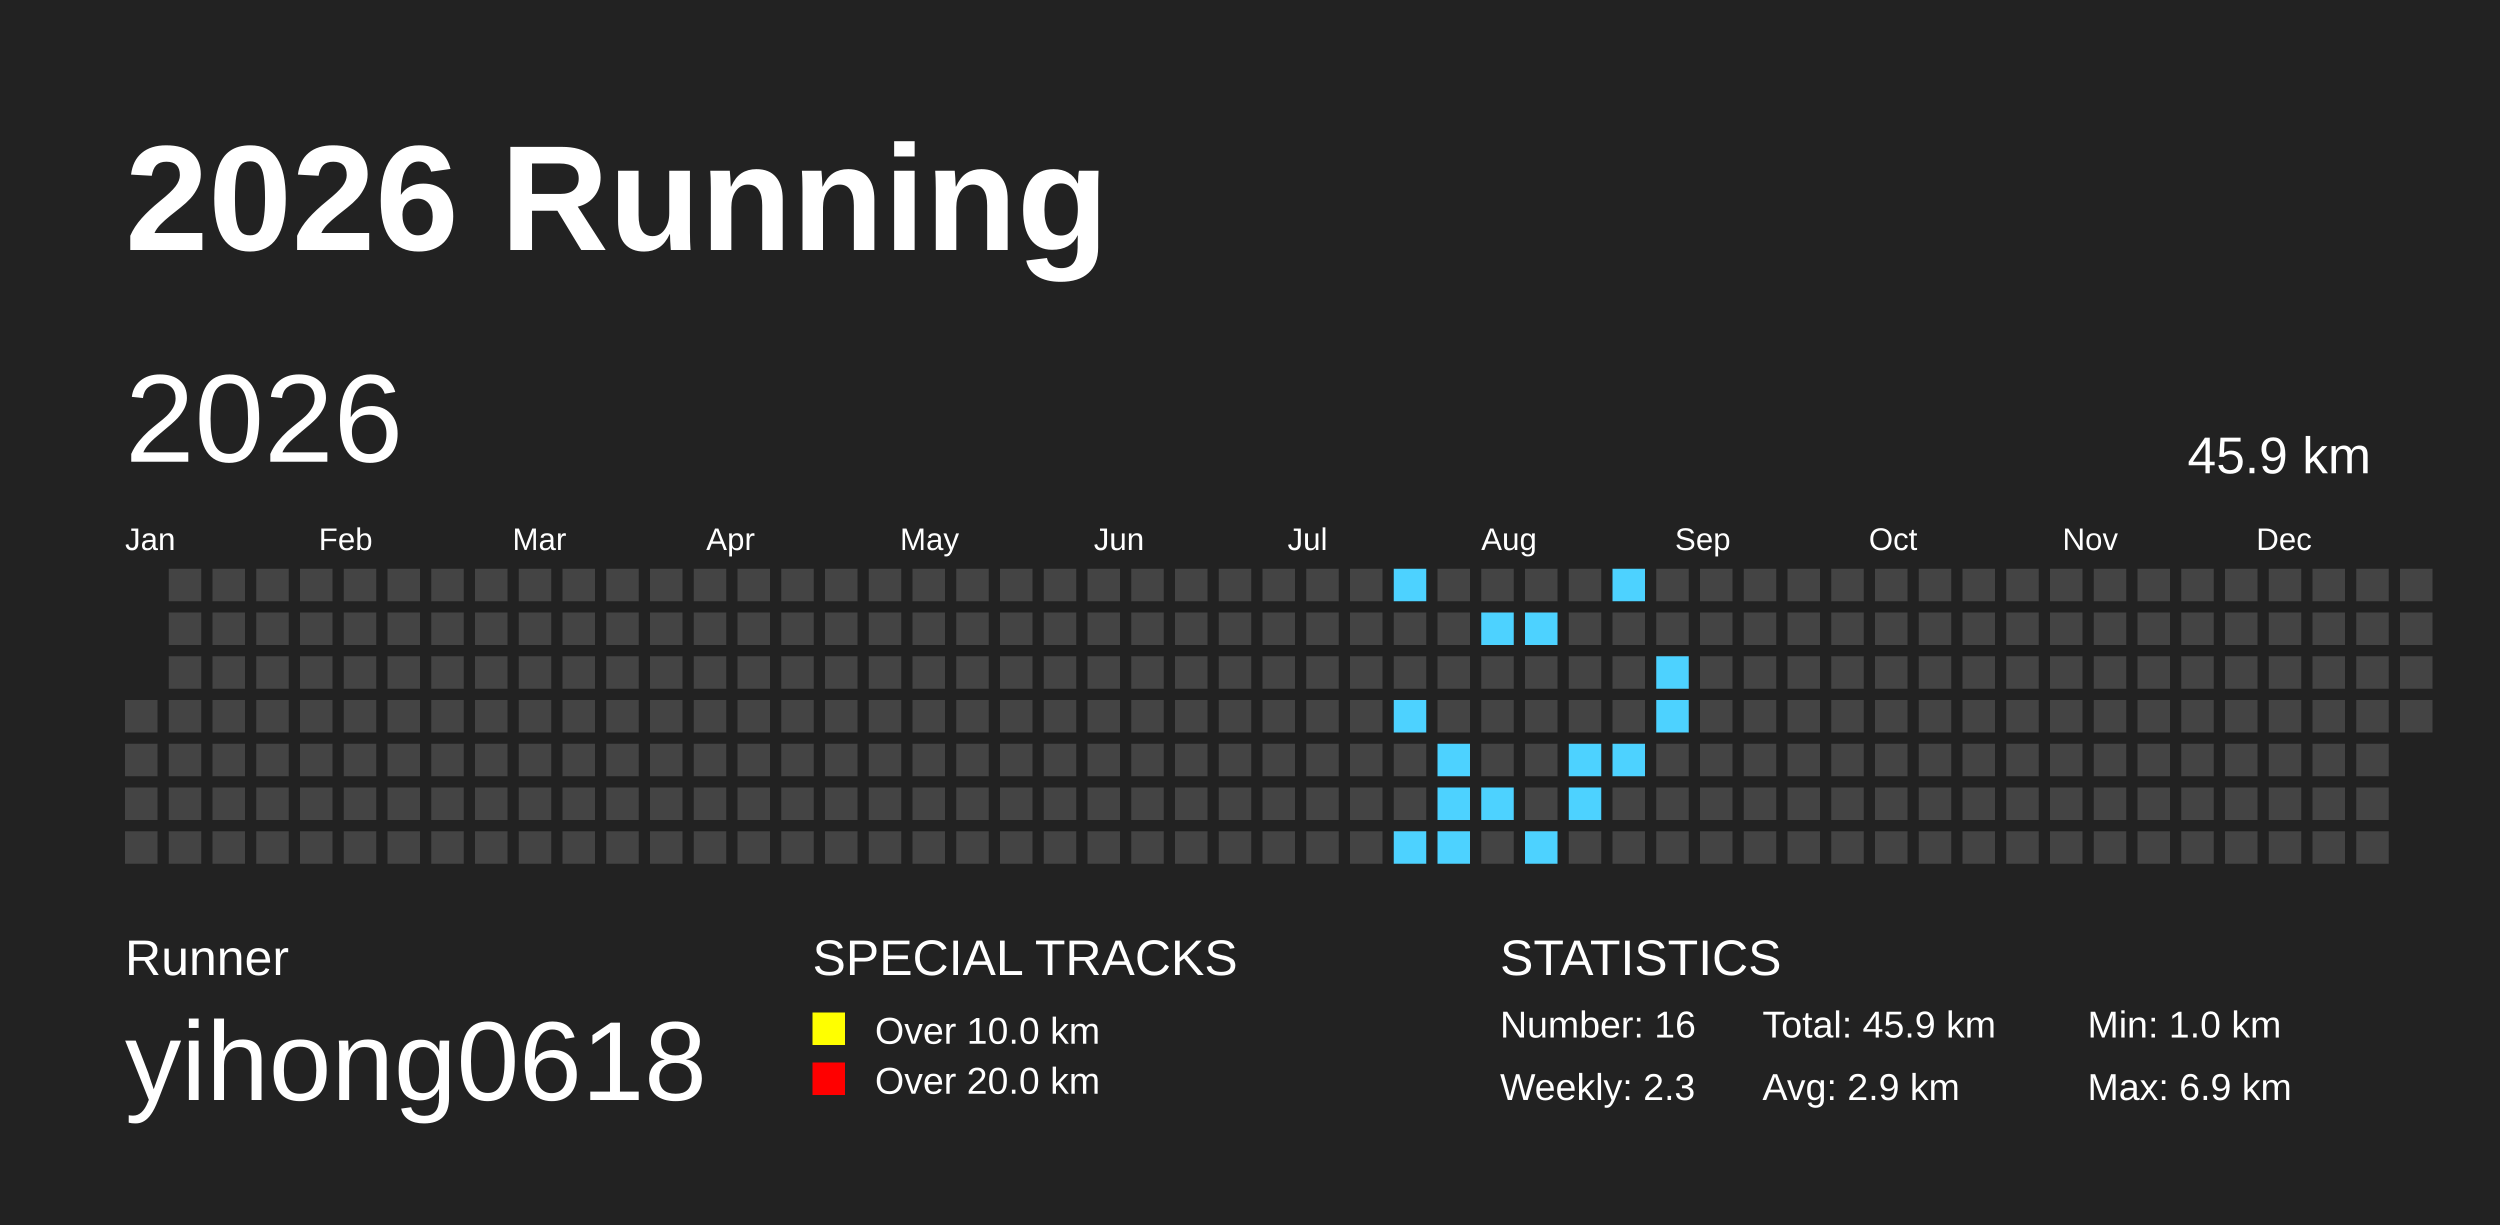
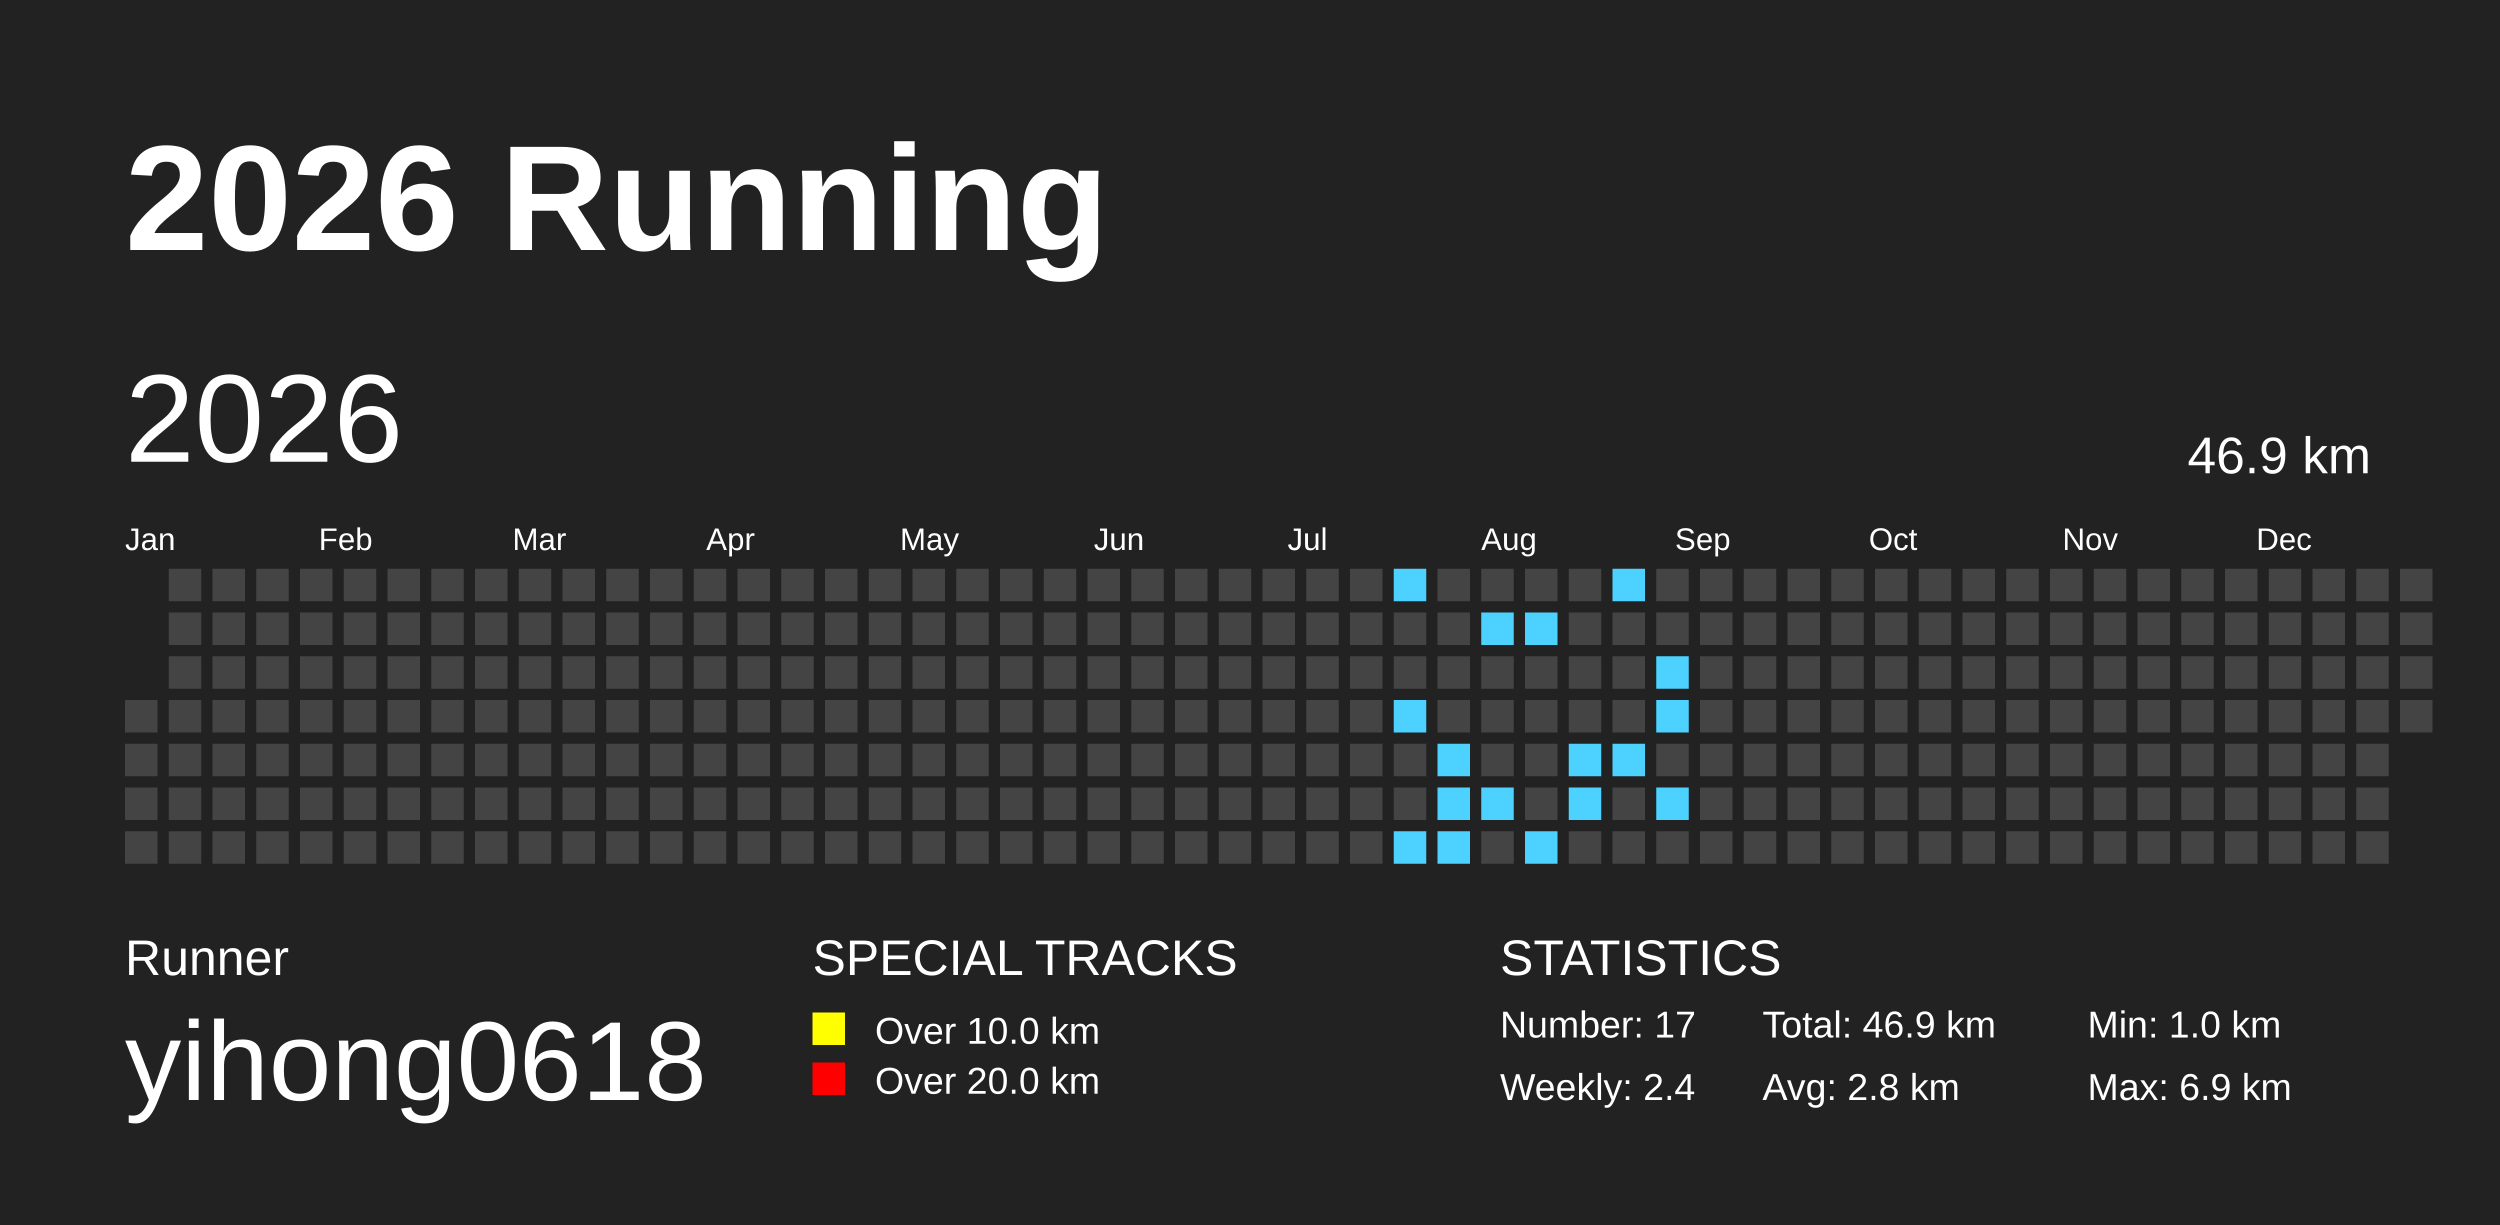
<svg xmlns="http://www.w3.org/2000/svg" baseProfile="full" height="98mm" version="1.1" viewBox="0,0,200,98" width="200mm">
  <defs />
  <rect fill="#222222" height="98" width="200" x="0" y="0" />
  <text fill="#FFFFFF" style="font-size:12px; font-family:Arial; font-weight:bold;" x="10" y="20">2026 Running</text>
  <text fill="#FFFFFF" style="font-size:4px; font-family:Arial" x="10" y="78">Runner</text>
  <text fill="#FFFFFF" style="font-size:9px; font-family:Arial" x="10" y="88">yihong0618</text>
  <text fill="#FFFFFF" style="font-size:4px; font-family:Arial" x="65" y="78">SPECIAL TRACKS</text>
  <rect fill="yellow" height="2.6" width="2.6" x="65" y="81" />
  <text fill="#FFFFFF" style="font-size:3px; font-family:Arial" x="70" y="83.5">Over 10.0 km</text>
  <rect fill="red" height="2.6" width="2.6" x="65" y="85" />
  <text fill="#FFFFFF" style="font-size:3px; font-family:Arial" x="70" y="87.5">Over 20.0 km</text>
  <text fill="#FFFFFF" style="font-size:4px; font-family:Arial" x="120" y="78">STATISTICS</text>
-   <text fill="#FFFFFF" style="font-size:3px; font-family:Arial" x="120" y="83">Number: 16</text>
-   <text fill="#FFFFFF" style="font-size:3px; font-family:Arial" x="120" y="88">Weekly: 2.3</text>
-   <text fill="#FFFFFF" style="font-size:3px; font-family:Arial" x="141" y="83">Total: 45.9 km</text>
-   <text fill="#FFFFFF" style="font-size:3px; font-family:Arial" x="141" y="88">Avg: 2.9 km</text>
+   <text fill="#FFFFFF" style="font-size:3px; font-family:Arial" x="120" y="83">Number: 17</text>
+   <text fill="#FFFFFF" style="font-size:3px; font-family:Arial" x="120" y="88">Weekly: 2.4</text>
+   <text fill="#FFFFFF" style="font-size:3px; font-family:Arial" x="141" y="83">Total: 46.9 km</text>
+   <text fill="#FFFFFF" style="font-size:3px; font-family:Arial" x="141" y="88">Avg: 2.8 km</text>
  <text fill="#FFFFFF" style="font-size:3px; font-family:Arial" x="167" y="83">Min: 1.0 km</text>
  <text fill="#FFFFFF" style="font-size:3px; font-family:Arial" x="167" y="88">Max: 6.9 km</text>
  <text dominant-baseline="hanging" fill="#FFFFFF" style="font-size:10.0px; font-family:Arial;" x="10" y="30">2026</text>
-   <text dominant-baseline="hanging" fill="#FFFFFF" style="font-size:4.125px; font-family:Arial;" x="175" y="35">45.9 km</text>
+   <text dominant-baseline="hanging" fill="#FFFFFF" style="font-size:4.125px; font-family:Arial;" x="175" y="35">46.9 km</text>
  <text fill="#FFFFFF" style="font-size:2.5px; font-family:Arial" x="10.0" y="44">Jan</text>
  <text fill="#FFFFFF" style="font-size:2.5px; font-family:Arial" x="25.5" y="44">Feb</text>
  <text fill="#FFFFFF" style="font-size:2.5px; font-family:Arial" x="41.0" y="44">Mar</text>
  <text fill="#FFFFFF" style="font-size:2.5px; font-family:Arial" x="56.5" y="44">Apr</text>
  <text fill="#FFFFFF" style="font-size:2.5px; font-family:Arial" x="72.0" y="44">May</text>
  <text fill="#FFFFFF" style="font-size:2.5px; font-family:Arial" x="87.5" y="44">Jun</text>
  <text fill="#FFFFFF" style="font-size:2.5px; font-family:Arial" x="103.0" y="44">Jul</text>
  <text fill="#FFFFFF" style="font-size:2.5px; font-family:Arial" x="118.5" y="44">Aug</text>
  <text fill="#FFFFFF" style="font-size:2.5px; font-family:Arial" x="134.0" y="44">Sep</text>
  <text fill="#FFFFFF" style="font-size:2.5px; font-family:Arial" x="149.5" y="44">Oct</text>
  <text fill="#FFFFFF" style="font-size:2.5px; font-family:Arial" x="165.0" y="44">Nov</text>
  <text fill="#FFFFFF" style="font-size:2.5px; font-family:Arial" x="180.5" y="44">Dec</text>
  <rect fill="#444444" height="2.6" width="2.6" x="10.0" y="56.0" />
  <rect fill="#444444" height="2.6" width="2.6" x="10.0" y="59.5" />
  <rect fill="#444444" height="2.6" width="2.6" x="10.0" y="63.0" />
  <rect fill="#444444" height="2.6" width="2.6" x="10.0" y="66.5" />
  <rect fill="#444444" height="2.6" width="2.6" x="13.5" y="45.5" />
  <rect fill="#444444" height="2.6" width="2.6" x="13.5" y="49.0" />
  <rect fill="#444444" height="2.6" width="2.6" x="13.5" y="52.5" />
  <rect fill="#444444" height="2.6" width="2.6" x="13.5" y="56.0" />
  <rect fill="#444444" height="2.6" width="2.6" x="13.5" y="59.5" />
  <rect fill="#444444" height="2.6" width="2.6" x="13.5" y="63.0" />
  <rect fill="#444444" height="2.6" width="2.6" x="13.5" y="66.5" />
  <rect fill="#444444" height="2.6" width="2.6" x="17.0" y="45.5" />
  <rect fill="#444444" height="2.6" width="2.6" x="17.0" y="49.0" />
  <rect fill="#444444" height="2.6" width="2.6" x="17.0" y="52.5" />
  <rect fill="#444444" height="2.6" width="2.6" x="17.0" y="56.0" />
  <rect fill="#444444" height="2.6" width="2.6" x="17.0" y="59.5" />
  <rect fill="#444444" height="2.6" width="2.6" x="17.0" y="63.0" />
  <rect fill="#444444" height="2.6" width="2.6" x="17.0" y="66.5" />
  <rect fill="#444444" height="2.6" width="2.6" x="20.5" y="45.5" />
  <rect fill="#444444" height="2.6" width="2.6" x="20.5" y="49.0" />
  <rect fill="#444444" height="2.6" width="2.6" x="20.5" y="52.5" />
  <rect fill="#444444" height="2.6" width="2.6" x="20.5" y="56.0" />
  <rect fill="#444444" height="2.6" width="2.6" x="20.5" y="59.5" />
  <rect fill="#444444" height="2.6" width="2.6" x="20.5" y="63.0" />
  <rect fill="#444444" height="2.6" width="2.6" x="20.5" y="66.5" />
  <rect fill="#444444" height="2.6" width="2.6" x="24.0" y="45.5" />
  <rect fill="#444444" height="2.6" width="2.6" x="24.0" y="49.0" />
  <rect fill="#444444" height="2.6" width="2.6" x="24.0" y="52.5" />
  <rect fill="#444444" height="2.6" width="2.6" x="24.0" y="56.0" />
  <rect fill="#444444" height="2.6" width="2.6" x="24.0" y="59.5" />
  <rect fill="#444444" height="2.6" width="2.6" x="24.0" y="63.0" />
  <rect fill="#444444" height="2.6" width="2.6" x="24.0" y="66.5" />
  <rect fill="#444444" height="2.6" width="2.6" x="27.5" y="45.5" />
  <rect fill="#444444" height="2.6" width="2.6" x="27.5" y="49.0" />
  <rect fill="#444444" height="2.6" width="2.6" x="27.5" y="52.5" />
  <rect fill="#444444" height="2.6" width="2.6" x="27.5" y="56.0" />
  <rect fill="#444444" height="2.6" width="2.6" x="27.5" y="59.5" />
  <rect fill="#444444" height="2.6" width="2.6" x="27.5" y="63.0" />
  <rect fill="#444444" height="2.6" width="2.6" x="27.5" y="66.5" />
  <rect fill="#444444" height="2.6" width="2.6" x="31.0" y="45.5" />
  <rect fill="#444444" height="2.6" width="2.6" x="31.0" y="49.0" />
  <rect fill="#444444" height="2.6" width="2.6" x="31.0" y="52.5" />
  <rect fill="#444444" height="2.6" width="2.6" x="31.0" y="56.0" />
  <rect fill="#444444" height="2.6" width="2.6" x="31.0" y="59.5" />
  <rect fill="#444444" height="2.6" width="2.6" x="31.0" y="63.0" />
  <rect fill="#444444" height="2.6" width="2.6" x="31.0" y="66.5" />
  <rect fill="#444444" height="2.6" width="2.6" x="34.5" y="45.5" />
  <rect fill="#444444" height="2.6" width="2.6" x="34.5" y="49.0" />
  <rect fill="#444444" height="2.6" width="2.6" x="34.5" y="52.5" />
  <rect fill="#444444" height="2.6" width="2.6" x="34.5" y="56.0" />
  <rect fill="#444444" height="2.6" width="2.6" x="34.5" y="59.5" />
  <rect fill="#444444" height="2.6" width="2.6" x="34.5" y="63.0" />
  <rect fill="#444444" height="2.6" width="2.6" x="34.5" y="66.5" />
  <rect fill="#444444" height="2.6" width="2.6" x="38.0" y="45.5" />
  <rect fill="#444444" height="2.6" width="2.6" x="38.0" y="49.0" />
  <rect fill="#444444" height="2.6" width="2.6" x="38.0" y="52.5" />
  <rect fill="#444444" height="2.6" width="2.6" x="38.0" y="56.0" />
  <rect fill="#444444" height="2.6" width="2.6" x="38.0" y="59.5" />
  <rect fill="#444444" height="2.6" width="2.6" x="38.0" y="63.0" />
  <rect fill="#444444" height="2.6" width="2.6" x="38.0" y="66.5" />
  <rect fill="#444444" height="2.6" width="2.6" x="41.5" y="45.5" />
  <rect fill="#444444" height="2.6" width="2.6" x="41.5" y="49.0" />
  <rect fill="#444444" height="2.6" width="2.6" x="41.5" y="52.5" />
  <rect fill="#444444" height="2.6" width="2.6" x="41.5" y="56.0" />
  <rect fill="#444444" height="2.6" width="2.6" x="41.5" y="59.5" />
  <rect fill="#444444" height="2.6" width="2.6" x="41.5" y="63.0" />
  <rect fill="#444444" height="2.6" width="2.6" x="41.5" y="66.5" />
  <rect fill="#444444" height="2.6" width="2.6" x="45.0" y="45.5" />
  <rect fill="#444444" height="2.6" width="2.6" x="45.0" y="49.0" />
  <rect fill="#444444" height="2.6" width="2.6" x="45.0" y="52.5" />
  <rect fill="#444444" height="2.6" width="2.6" x="45.0" y="56.0" />
  <rect fill="#444444" height="2.6" width="2.6" x="45.0" y="59.5" />
  <rect fill="#444444" height="2.6" width="2.6" x="45.0" y="63.0" />
  <rect fill="#444444" height="2.6" width="2.6" x="45.0" y="66.5" />
  <rect fill="#444444" height="2.6" width="2.6" x="48.5" y="45.5" />
  <rect fill="#444444" height="2.6" width="2.6" x="48.5" y="49.0" />
  <rect fill="#444444" height="2.6" width="2.6" x="48.5" y="52.5" />
  <rect fill="#444444" height="2.6" width="2.6" x="48.5" y="56.0" />
  <rect fill="#444444" height="2.6" width="2.6" x="48.5" y="59.5" />
  <rect fill="#444444" height="2.6" width="2.6" x="48.5" y="63.0" />
  <rect fill="#444444" height="2.6" width="2.6" x="48.5" y="66.5" />
  <rect fill="#444444" height="2.6" width="2.6" x="52.0" y="45.5" />
  <rect fill="#444444" height="2.6" width="2.6" x="52.0" y="49.0" />
  <rect fill="#444444" height="2.6" width="2.6" x="52.0" y="52.5" />
  <rect fill="#444444" height="2.6" width="2.6" x="52.0" y="56.0" />
  <rect fill="#444444" height="2.6" width="2.6" x="52.0" y="59.5" />
  <rect fill="#444444" height="2.6" width="2.6" x="52.0" y="63.0" />
  <rect fill="#444444" height="2.6" width="2.6" x="52.0" y="66.5" />
  <rect fill="#444444" height="2.6" width="2.6" x="55.5" y="45.5" />
  <rect fill="#444444" height="2.6" width="2.6" x="55.5" y="49.0" />
  <rect fill="#444444" height="2.6" width="2.6" x="55.5" y="52.5" />
  <rect fill="#444444" height="2.6" width="2.6" x="55.5" y="56.0" />
  <rect fill="#444444" height="2.6" width="2.6" x="55.5" y="59.5" />
  <rect fill="#444444" height="2.6" width="2.6" x="55.5" y="63.0" />
  <rect fill="#444444" height="2.6" width="2.6" x="55.5" y="66.5" />
  <rect fill="#444444" height="2.6" width="2.6" x="59.0" y="45.5" />
  <rect fill="#444444" height="2.6" width="2.6" x="59.0" y="49.0" />
  <rect fill="#444444" height="2.6" width="2.6" x="59.0" y="52.5" />
  <rect fill="#444444" height="2.6" width="2.6" x="59.0" y="56.0" />
  <rect fill="#444444" height="2.6" width="2.6" x="59.0" y="59.5" />
  <rect fill="#444444" height="2.6" width="2.6" x="59.0" y="63.0" />
  <rect fill="#444444" height="2.6" width="2.6" x="59.0" y="66.5" />
  <rect fill="#444444" height="2.6" width="2.6" x="62.5" y="45.5" />
  <rect fill="#444444" height="2.6" width="2.6" x="62.5" y="49.0" />
  <rect fill="#444444" height="2.6" width="2.6" x="62.5" y="52.5" />
  <rect fill="#444444" height="2.6" width="2.6" x="62.5" y="56.0" />
  <rect fill="#444444" height="2.6" width="2.6" x="62.5" y="59.5" />
  <rect fill="#444444" height="2.6" width="2.6" x="62.5" y="63.0" />
  <rect fill="#444444" height="2.6" width="2.6" x="62.5" y="66.5" />
  <rect fill="#444444" height="2.6" width="2.6" x="66.0" y="45.5" />
  <rect fill="#444444" height="2.6" width="2.6" x="66.0" y="49.0" />
  <rect fill="#444444" height="2.6" width="2.6" x="66.0" y="52.5" />
  <rect fill="#444444" height="2.6" width="2.6" x="66.0" y="56.0" />
  <rect fill="#444444" height="2.6" width="2.6" x="66.0" y="59.5" />
  <rect fill="#444444" height="2.6" width="2.6" x="66.0" y="63.0" />
  <rect fill="#444444" height="2.6" width="2.6" x="66.0" y="66.5" />
  <rect fill="#444444" height="2.6" width="2.6" x="69.5" y="45.5" />
  <rect fill="#444444" height="2.6" width="2.6" x="69.5" y="49.0" />
  <rect fill="#444444" height="2.6" width="2.6" x="69.5" y="52.5" />
  <rect fill="#444444" height="2.6" width="2.6" x="69.5" y="56.0" />
  <rect fill="#444444" height="2.6" width="2.6" x="69.5" y="59.5" />
  <rect fill="#444444" height="2.6" width="2.6" x="69.5" y="63.0" />
  <rect fill="#444444" height="2.6" width="2.6" x="69.5" y="66.5" />
  <rect fill="#444444" height="2.6" width="2.6" x="73.0" y="45.5" />
  <rect fill="#444444" height="2.6" width="2.6" x="73.0" y="49.0" />
  <rect fill="#444444" height="2.6" width="2.6" x="73.0" y="52.5" />
  <rect fill="#444444" height="2.6" width="2.6" x="73.0" y="56.0" />
  <rect fill="#444444" height="2.6" width="2.6" x="73.0" y="59.5" />
  <rect fill="#444444" height="2.6" width="2.6" x="73.0" y="63.0" />
  <rect fill="#444444" height="2.6" width="2.6" x="73.0" y="66.5" />
  <rect fill="#444444" height="2.6" width="2.6" x="76.5" y="45.5" />
  <rect fill="#444444" height="2.6" width="2.6" x="76.5" y="49.0" />
  <rect fill="#444444" height="2.6" width="2.6" x="76.5" y="52.5" />
  <rect fill="#444444" height="2.6" width="2.6" x="76.5" y="56.0" />
  <rect fill="#444444" height="2.6" width="2.6" x="76.5" y="59.5" />
  <rect fill="#444444" height="2.6" width="2.6" x="76.5" y="63.0" />
  <rect fill="#444444" height="2.6" width="2.6" x="76.5" y="66.5" />
  <rect fill="#444444" height="2.6" width="2.6" x="80.0" y="45.5" />
  <rect fill="#444444" height="2.6" width="2.6" x="80.0" y="49.0" />
  <rect fill="#444444" height="2.6" width="2.6" x="80.0" y="52.5" />
  <rect fill="#444444" height="2.6" width="2.6" x="80.0" y="56.0" />
  <rect fill="#444444" height="2.6" width="2.6" x="80.0" y="59.5" />
  <rect fill="#444444" height="2.6" width="2.6" x="80.0" y="63.0" />
  <rect fill="#444444" height="2.6" width="2.6" x="80.0" y="66.5" />
  <rect fill="#444444" height="2.6" width="2.6" x="83.5" y="45.5" />
  <rect fill="#444444" height="2.6" width="2.6" x="83.5" y="49.0" />
  <rect fill="#444444" height="2.6" width="2.6" x="83.5" y="52.5" />
  <rect fill="#444444" height="2.6" width="2.6" x="83.5" y="56.0" />
  <rect fill="#444444" height="2.6" width="2.6" x="83.5" y="59.5" />
  <rect fill="#444444" height="2.6" width="2.6" x="83.5" y="63.0" />
  <rect fill="#444444" height="2.6" width="2.6" x="83.5" y="66.5" />
  <rect fill="#444444" height="2.6" width="2.6" x="87.0" y="45.5" />
  <rect fill="#444444" height="2.6" width="2.6" x="87.0" y="49.0" />
  <rect fill="#444444" height="2.6" width="2.6" x="87.0" y="52.5" />
  <rect fill="#444444" height="2.6" width="2.6" x="87.0" y="56.0" />
  <rect fill="#444444" height="2.6" width="2.6" x="87.0" y="59.5" />
  <rect fill="#444444" height="2.6" width="2.6" x="87.0" y="63.0" />
  <rect fill="#444444" height="2.6" width="2.6" x="87.0" y="66.5" />
  <rect fill="#444444" height="2.6" width="2.6" x="90.5" y="45.5" />
  <rect fill="#444444" height="2.6" width="2.6" x="90.5" y="49.0" />
  <rect fill="#444444" height="2.6" width="2.6" x="90.5" y="52.5" />
  <rect fill="#444444" height="2.6" width="2.6" x="90.5" y="56.0" />
  <rect fill="#444444" height="2.6" width="2.6" x="90.5" y="59.5" />
  <rect fill="#444444" height="2.6" width="2.6" x="90.5" y="63.0" />
  <rect fill="#444444" height="2.6" width="2.6" x="90.5" y="66.5" />
  <rect fill="#444444" height="2.6" width="2.6" x="94.0" y="45.5" />
  <rect fill="#444444" height="2.6" width="2.6" x="94.0" y="49.0" />
  <rect fill="#444444" height="2.6" width="2.6" x="94.0" y="52.5" />
  <rect fill="#444444" height="2.6" width="2.6" x="94.0" y="56.0" />
  <rect fill="#444444" height="2.6" width="2.6" x="94.0" y="59.5" />
  <rect fill="#444444" height="2.6" width="2.6" x="94.0" y="63.0" />
  <rect fill="#444444" height="2.6" width="2.6" x="94.0" y="66.5" />
  <rect fill="#444444" height="2.6" width="2.6" x="97.5" y="45.5" />
  <rect fill="#444444" height="2.6" width="2.6" x="97.5" y="49.0" />
  <rect fill="#444444" height="2.6" width="2.6" x="97.5" y="52.5" />
  <rect fill="#444444" height="2.6" width="2.6" x="97.5" y="56.0" />
  <rect fill="#444444" height="2.6" width="2.6" x="97.5" y="59.5" />
  <rect fill="#444444" height="2.6" width="2.6" x="97.5" y="63.0" />
  <rect fill="#444444" height="2.6" width="2.6" x="97.5" y="66.5" />
  <rect fill="#444444" height="2.6" width="2.6" x="101.0" y="45.5" />
  <rect fill="#444444" height="2.6" width="2.6" x="101.0" y="49.0" />
  <rect fill="#444444" height="2.6" width="2.6" x="101.0" y="52.5" />
  <rect fill="#444444" height="2.6" width="2.6" x="101.0" y="56.0" />
  <rect fill="#444444" height="2.6" width="2.6" x="101.0" y="59.5" />
  <rect fill="#444444" height="2.6" width="2.6" x="101.0" y="63.0" />
  <rect fill="#444444" height="2.6" width="2.6" x="101.0" y="66.5" />
  <rect fill="#444444" height="2.6" width="2.6" x="104.5" y="45.5" />
  <rect fill="#444444" height="2.6" width="2.6" x="104.5" y="49.0" />
  <rect fill="#444444" height="2.6" width="2.6" x="104.5" y="52.5" />
  <rect fill="#444444" height="2.6" width="2.6" x="104.5" y="56.0" />
  <rect fill="#444444" height="2.6" width="2.6" x="104.5" y="59.5" />
  <rect fill="#444444" height="2.6" width="2.6" x="104.5" y="63.0" />
  <rect fill="#444444" height="2.6" width="2.6" x="104.5" y="66.5" />
  <rect fill="#444444" height="2.6" width="2.6" x="108.0" y="45.5" />
  <rect fill="#444444" height="2.6" width="2.6" x="108.0" y="49.0" />
  <rect fill="#444444" height="2.6" width="2.6" x="108.0" y="52.5" />
  <rect fill="#444444" height="2.6" width="2.6" x="108.0" y="56.0" />
  <rect fill="#444444" height="2.6" width="2.6" x="108.0" y="59.5" />
  <rect fill="#444444" height="2.6" width="2.6" x="108.0" y="63.0" />
  <rect fill="#444444" height="2.6" width="2.6" x="108.0" y="66.5" />
  <rect fill="#4DD2FF" height="2.6" width="2.6" x="111.5" y="45.5" />
  <rect fill="#444444" height="2.6" width="2.6" x="111.5" y="49.0" />
  <rect fill="#444444" height="2.6" width="2.6" x="111.5" y="52.5" />
  <rect fill="#4DD2FF" height="2.6" width="2.6" x="111.5" y="56.0" />
  <rect fill="#444444" height="2.6" width="2.6" x="111.5" y="59.5" />
  <rect fill="#444444" height="2.6" width="2.6" x="111.5" y="63.0" />
  <rect fill="#4DD2FF" height="2.6" width="2.6" x="111.5" y="66.5" />
  <rect fill="#444444" height="2.6" width="2.6" x="115.0" y="45.5" />
  <rect fill="#444444" height="2.6" width="2.6" x="115.0" y="49.0" />
  <rect fill="#444444" height="2.6" width="2.6" x="115.0" y="52.5" />
  <rect fill="#444444" height="2.6" width="2.6" x="115.0" y="56.0" />
  <rect fill="#4DD2FF" height="2.6" width="2.6" x="115.0" y="59.5" />
  <rect fill="#4DD2FF" height="2.6" width="2.6" x="115.0" y="63.0" />
  <rect fill="#4DD2FF" height="2.6" width="2.6" x="115.0" y="66.5" />
  <rect fill="#444444" height="2.6" width="2.6" x="118.5" y="45.5" />
  <rect fill="#4DD2FF" height="2.6" width="2.6" x="118.5" y="49.0" />
  <rect fill="#444444" height="2.6" width="2.6" x="118.5" y="52.5" />
  <rect fill="#444444" height="2.6" width="2.6" x="118.5" y="56.0" />
  <rect fill="#444444" height="2.6" width="2.6" x="118.5" y="59.5" />
  <rect fill="#4DD2FF" height="2.6" width="2.6" x="118.5" y="63.0" />
  <rect fill="#444444" height="2.6" width="2.6" x="118.5" y="66.5" />
  <rect fill="#444444" height="2.6" width="2.6" x="122.0" y="45.5" />
  <rect fill="#4DD2FF" height="2.6" width="2.6" x="122.0" y="49.0" />
  <rect fill="#444444" height="2.6" width="2.6" x="122.0" y="52.5" />
  <rect fill="#444444" height="2.6" width="2.6" x="122.0" y="56.0" />
  <rect fill="#444444" height="2.6" width="2.6" x="122.0" y="59.5" />
  <rect fill="#444444" height="2.6" width="2.6" x="122.0" y="63.0" />
  <rect fill="#4DD2FF" height="2.6" width="2.6" x="122.0" y="66.5" />
  <rect fill="#444444" height="2.6" width="2.6" x="125.5" y="45.5" />
  <rect fill="#444444" height="2.6" width="2.6" x="125.5" y="49.0" />
  <rect fill="#444444" height="2.6" width="2.6" x="125.5" y="52.5" />
  <rect fill="#444444" height="2.6" width="2.6" x="125.5" y="56.0" />
  <rect fill="#4DD2FF" height="2.6" width="2.6" x="125.5" y="59.5" />
  <rect fill="#4DD2FF" height="2.6" width="2.6" x="125.5" y="63.0" />
  <rect fill="#444444" height="2.6" width="2.6" x="125.5" y="66.5" />
  <rect fill="#4DD2FF" height="2.6" width="2.6" x="129.0" y="45.5" />
  <rect fill="#444444" height="2.6" width="2.6" x="129.0" y="49.0" />
  <rect fill="#444444" height="2.6" width="2.6" x="129.0" y="52.5" />
  <rect fill="#444444" height="2.6" width="2.6" x="129.0" y="56.0" />
  <rect fill="#4DD2FF" height="2.6" width="2.6" x="129.0" y="59.5" />
  <rect fill="#444444" height="2.6" width="2.6" x="129.0" y="63.0" />
  <rect fill="#444444" height="2.6" width="2.6" x="129.0" y="66.5" />
  <rect fill="#444444" height="2.6" width="2.6" x="132.5" y="45.5" />
  <rect fill="#444444" height="2.6" width="2.6" x="132.5" y="49.0" />
  <rect fill="#4DD2FF" height="2.6" width="2.6" x="132.5" y="52.5" />
  <rect fill="#4DD2FF" height="2.6" width="2.6" x="132.5" y="56.0" />
  <rect fill="#444444" height="2.6" width="2.6" x="132.5" y="59.5" />
-   <rect fill="#444444" height="2.6" width="2.6" x="132.5" y="63.0" />
+   <rect fill="#4DD2FF" height="2.6" width="2.6" x="132.5" y="63.0" />
  <rect fill="#444444" height="2.6" width="2.6" x="132.5" y="66.5" />
  <rect fill="#444444" height="2.6" width="2.6" x="136.0" y="45.5" />
  <rect fill="#444444" height="2.6" width="2.6" x="136.0" y="49.0" />
  <rect fill="#444444" height="2.6" width="2.6" x="136.0" y="52.5" />
  <rect fill="#444444" height="2.6" width="2.6" x="136.0" y="56.0" />
  <rect fill="#444444" height="2.6" width="2.6" x="136.0" y="59.5" />
  <rect fill="#444444" height="2.6" width="2.6" x="136.0" y="63.0" />
  <rect fill="#444444" height="2.6" width="2.6" x="136.0" y="66.5" />
  <rect fill="#444444" height="2.6" width="2.6" x="139.5" y="45.5" />
  <rect fill="#444444" height="2.6" width="2.6" x="139.5" y="49.0" />
  <rect fill="#444444" height="2.6" width="2.6" x="139.5" y="52.5" />
  <rect fill="#444444" height="2.6" width="2.6" x="139.5" y="56.0" />
  <rect fill="#444444" height="2.6" width="2.6" x="139.5" y="59.5" />
  <rect fill="#444444" height="2.6" width="2.6" x="139.5" y="63.0" />
  <rect fill="#444444" height="2.6" width="2.6" x="139.5" y="66.5" />
  <rect fill="#444444" height="2.6" width="2.6" x="143.0" y="45.5" />
  <rect fill="#444444" height="2.6" width="2.6" x="143.0" y="49.0" />
  <rect fill="#444444" height="2.6" width="2.6" x="143.0" y="52.5" />
  <rect fill="#444444" height="2.6" width="2.6" x="143.0" y="56.0" />
  <rect fill="#444444" height="2.6" width="2.6" x="143.0" y="59.5" />
  <rect fill="#444444" height="2.6" width="2.6" x="143.0" y="63.0" />
  <rect fill="#444444" height="2.6" width="2.6" x="143.0" y="66.5" />
  <rect fill="#444444" height="2.6" width="2.6" x="146.5" y="45.5" />
  <rect fill="#444444" height="2.6" width="2.6" x="146.5" y="49.0" />
  <rect fill="#444444" height="2.6" width="2.6" x="146.5" y="52.5" />
  <rect fill="#444444" height="2.6" width="2.6" x="146.5" y="56.0" />
  <rect fill="#444444" height="2.6" width="2.6" x="146.5" y="59.5" />
  <rect fill="#444444" height="2.6" width="2.6" x="146.5" y="63.0" />
  <rect fill="#444444" height="2.6" width="2.6" x="146.5" y="66.5" />
  <rect fill="#444444" height="2.6" width="2.6" x="150.0" y="45.5" />
  <rect fill="#444444" height="2.6" width="2.6" x="150.0" y="49.0" />
  <rect fill="#444444" height="2.6" width="2.6" x="150.0" y="52.5" />
  <rect fill="#444444" height="2.6" width="2.6" x="150.0" y="56.0" />
  <rect fill="#444444" height="2.6" width="2.6" x="150.0" y="59.5" />
  <rect fill="#444444" height="2.6" width="2.6" x="150.0" y="63.0" />
  <rect fill="#444444" height="2.6" width="2.6" x="150.0" y="66.5" />
  <rect fill="#444444" height="2.6" width="2.6" x="153.5" y="45.5" />
  <rect fill="#444444" height="2.6" width="2.6" x="153.5" y="49.0" />
  <rect fill="#444444" height="2.6" width="2.6" x="153.5" y="52.5" />
  <rect fill="#444444" height="2.6" width="2.6" x="153.5" y="56.0" />
  <rect fill="#444444" height="2.6" width="2.6" x="153.5" y="59.5" />
  <rect fill="#444444" height="2.6" width="2.6" x="153.5" y="63.0" />
  <rect fill="#444444" height="2.6" width="2.6" x="153.5" y="66.5" />
  <rect fill="#444444" height="2.6" width="2.6" x="157.0" y="45.5" />
  <rect fill="#444444" height="2.6" width="2.6" x="157.0" y="49.0" />
  <rect fill="#444444" height="2.6" width="2.6" x="157.0" y="52.5" />
  <rect fill="#444444" height="2.6" width="2.6" x="157.0" y="56.0" />
  <rect fill="#444444" height="2.6" width="2.6" x="157.0" y="59.5" />
  <rect fill="#444444" height="2.6" width="2.6" x="157.0" y="63.0" />
  <rect fill="#444444" height="2.6" width="2.6" x="157.0" y="66.5" />
  <rect fill="#444444" height="2.6" width="2.6" x="160.5" y="45.5" />
  <rect fill="#444444" height="2.6" width="2.6" x="160.5" y="49.0" />
  <rect fill="#444444" height="2.6" width="2.6" x="160.5" y="52.5" />
  <rect fill="#444444" height="2.6" width="2.6" x="160.5" y="56.0" />
  <rect fill="#444444" height="2.6" width="2.6" x="160.5" y="59.5" />
  <rect fill="#444444" height="2.6" width="2.6" x="160.5" y="63.0" />
  <rect fill="#444444" height="2.6" width="2.6" x="160.5" y="66.5" />
  <rect fill="#444444" height="2.6" width="2.6" x="164.0" y="45.5" />
  <rect fill="#444444" height="2.6" width="2.6" x="164.0" y="49.0" />
  <rect fill="#444444" height="2.6" width="2.6" x="164.0" y="52.5" />
  <rect fill="#444444" height="2.6" width="2.6" x="164.0" y="56.0" />
  <rect fill="#444444" height="2.6" width="2.6" x="164.0" y="59.5" />
  <rect fill="#444444" height="2.6" width="2.6" x="164.0" y="63.0" />
  <rect fill="#444444" height="2.6" width="2.6" x="164.0" y="66.5" />
  <rect fill="#444444" height="2.6" width="2.6" x="167.5" y="45.5" />
  <rect fill="#444444" height="2.6" width="2.6" x="167.5" y="49.0" />
  <rect fill="#444444" height="2.6" width="2.6" x="167.5" y="52.5" />
  <rect fill="#444444" height="2.6" width="2.6" x="167.5" y="56.0" />
  <rect fill="#444444" height="2.6" width="2.6" x="167.5" y="59.5" />
  <rect fill="#444444" height="2.6" width="2.6" x="167.5" y="63.0" />
  <rect fill="#444444" height="2.6" width="2.6" x="167.5" y="66.5" />
  <rect fill="#444444" height="2.6" width="2.6" x="171.0" y="45.5" />
  <rect fill="#444444" height="2.6" width="2.6" x="171.0" y="49.0" />
  <rect fill="#444444" height="2.6" width="2.6" x="171.0" y="52.5" />
  <rect fill="#444444" height="2.6" width="2.6" x="171.0" y="56.0" />
  <rect fill="#444444" height="2.6" width="2.6" x="171.0" y="59.5" />
  <rect fill="#444444" height="2.6" width="2.6" x="171.0" y="63.0" />
  <rect fill="#444444" height="2.6" width="2.6" x="171.0" y="66.5" />
  <rect fill="#444444" height="2.6" width="2.6" x="174.5" y="45.5" />
  <rect fill="#444444" height="2.6" width="2.6" x="174.5" y="49.0" />
  <rect fill="#444444" height="2.6" width="2.6" x="174.5" y="52.5" />
  <rect fill="#444444" height="2.6" width="2.6" x="174.5" y="56.0" />
  <rect fill="#444444" height="2.6" width="2.6" x="174.5" y="59.5" />
  <rect fill="#444444" height="2.6" width="2.6" x="174.5" y="63.0" />
  <rect fill="#444444" height="2.6" width="2.6" x="174.5" y="66.5" />
  <rect fill="#444444" height="2.6" width="2.6" x="178.0" y="45.5" />
  <rect fill="#444444" height="2.6" width="2.6" x="178.0" y="49.0" />
  <rect fill="#444444" height="2.6" width="2.6" x="178.0" y="52.5" />
  <rect fill="#444444" height="2.6" width="2.6" x="178.0" y="56.0" />
  <rect fill="#444444" height="2.6" width="2.6" x="178.0" y="59.5" />
  <rect fill="#444444" height="2.6" width="2.6" x="178.0" y="63.0" />
  <rect fill="#444444" height="2.6" width="2.6" x="178.0" y="66.5" />
  <rect fill="#444444" height="2.6" width="2.6" x="181.5" y="45.5" />
  <rect fill="#444444" height="2.6" width="2.6" x="181.5" y="49.0" />
  <rect fill="#444444" height="2.6" width="2.6" x="181.5" y="52.5" />
  <rect fill="#444444" height="2.6" width="2.6" x="181.5" y="56.0" />
  <rect fill="#444444" height="2.6" width="2.6" x="181.5" y="59.5" />
  <rect fill="#444444" height="2.6" width="2.6" x="181.5" y="63.0" />
  <rect fill="#444444" height="2.6" width="2.6" x="181.5" y="66.5" />
  <rect fill="#444444" height="2.6" width="2.6" x="185.0" y="45.5" />
  <rect fill="#444444" height="2.6" width="2.6" x="185.0" y="49.0" />
  <rect fill="#444444" height="2.6" width="2.6" x="185.0" y="52.5" />
  <rect fill="#444444" height="2.6" width="2.6" x="185.0" y="56.0" />
  <rect fill="#444444" height="2.6" width="2.6" x="185.0" y="59.5" />
  <rect fill="#444444" height="2.6" width="2.6" x="185.0" y="63.0" />
  <rect fill="#444444" height="2.6" width="2.6" x="185.0" y="66.5" />
  <rect fill="#444444" height="2.6" width="2.6" x="188.5" y="45.5" />
  <rect fill="#444444" height="2.6" width="2.6" x="188.5" y="49.0" />
  <rect fill="#444444" height="2.6" width="2.6" x="188.5" y="52.5" />
  <rect fill="#444444" height="2.6" width="2.6" x="188.5" y="56.0" />
  <rect fill="#444444" height="2.6" width="2.6" x="188.5" y="59.5" />
  <rect fill="#444444" height="2.6" width="2.6" x="188.5" y="63.0" />
  <rect fill="#444444" height="2.6" width="2.6" x="188.5" y="66.5" />
  <rect fill="#444444" height="2.6" width="2.6" x="192.0" y="45.5" />
  <rect fill="#444444" height="2.6" width="2.6" x="192.0" y="49.0" />
  <rect fill="#444444" height="2.6" width="2.6" x="192.0" y="52.5" />
  <rect fill="#444444" height="2.6" width="2.6" x="192.0" y="56.0" />
</svg>
